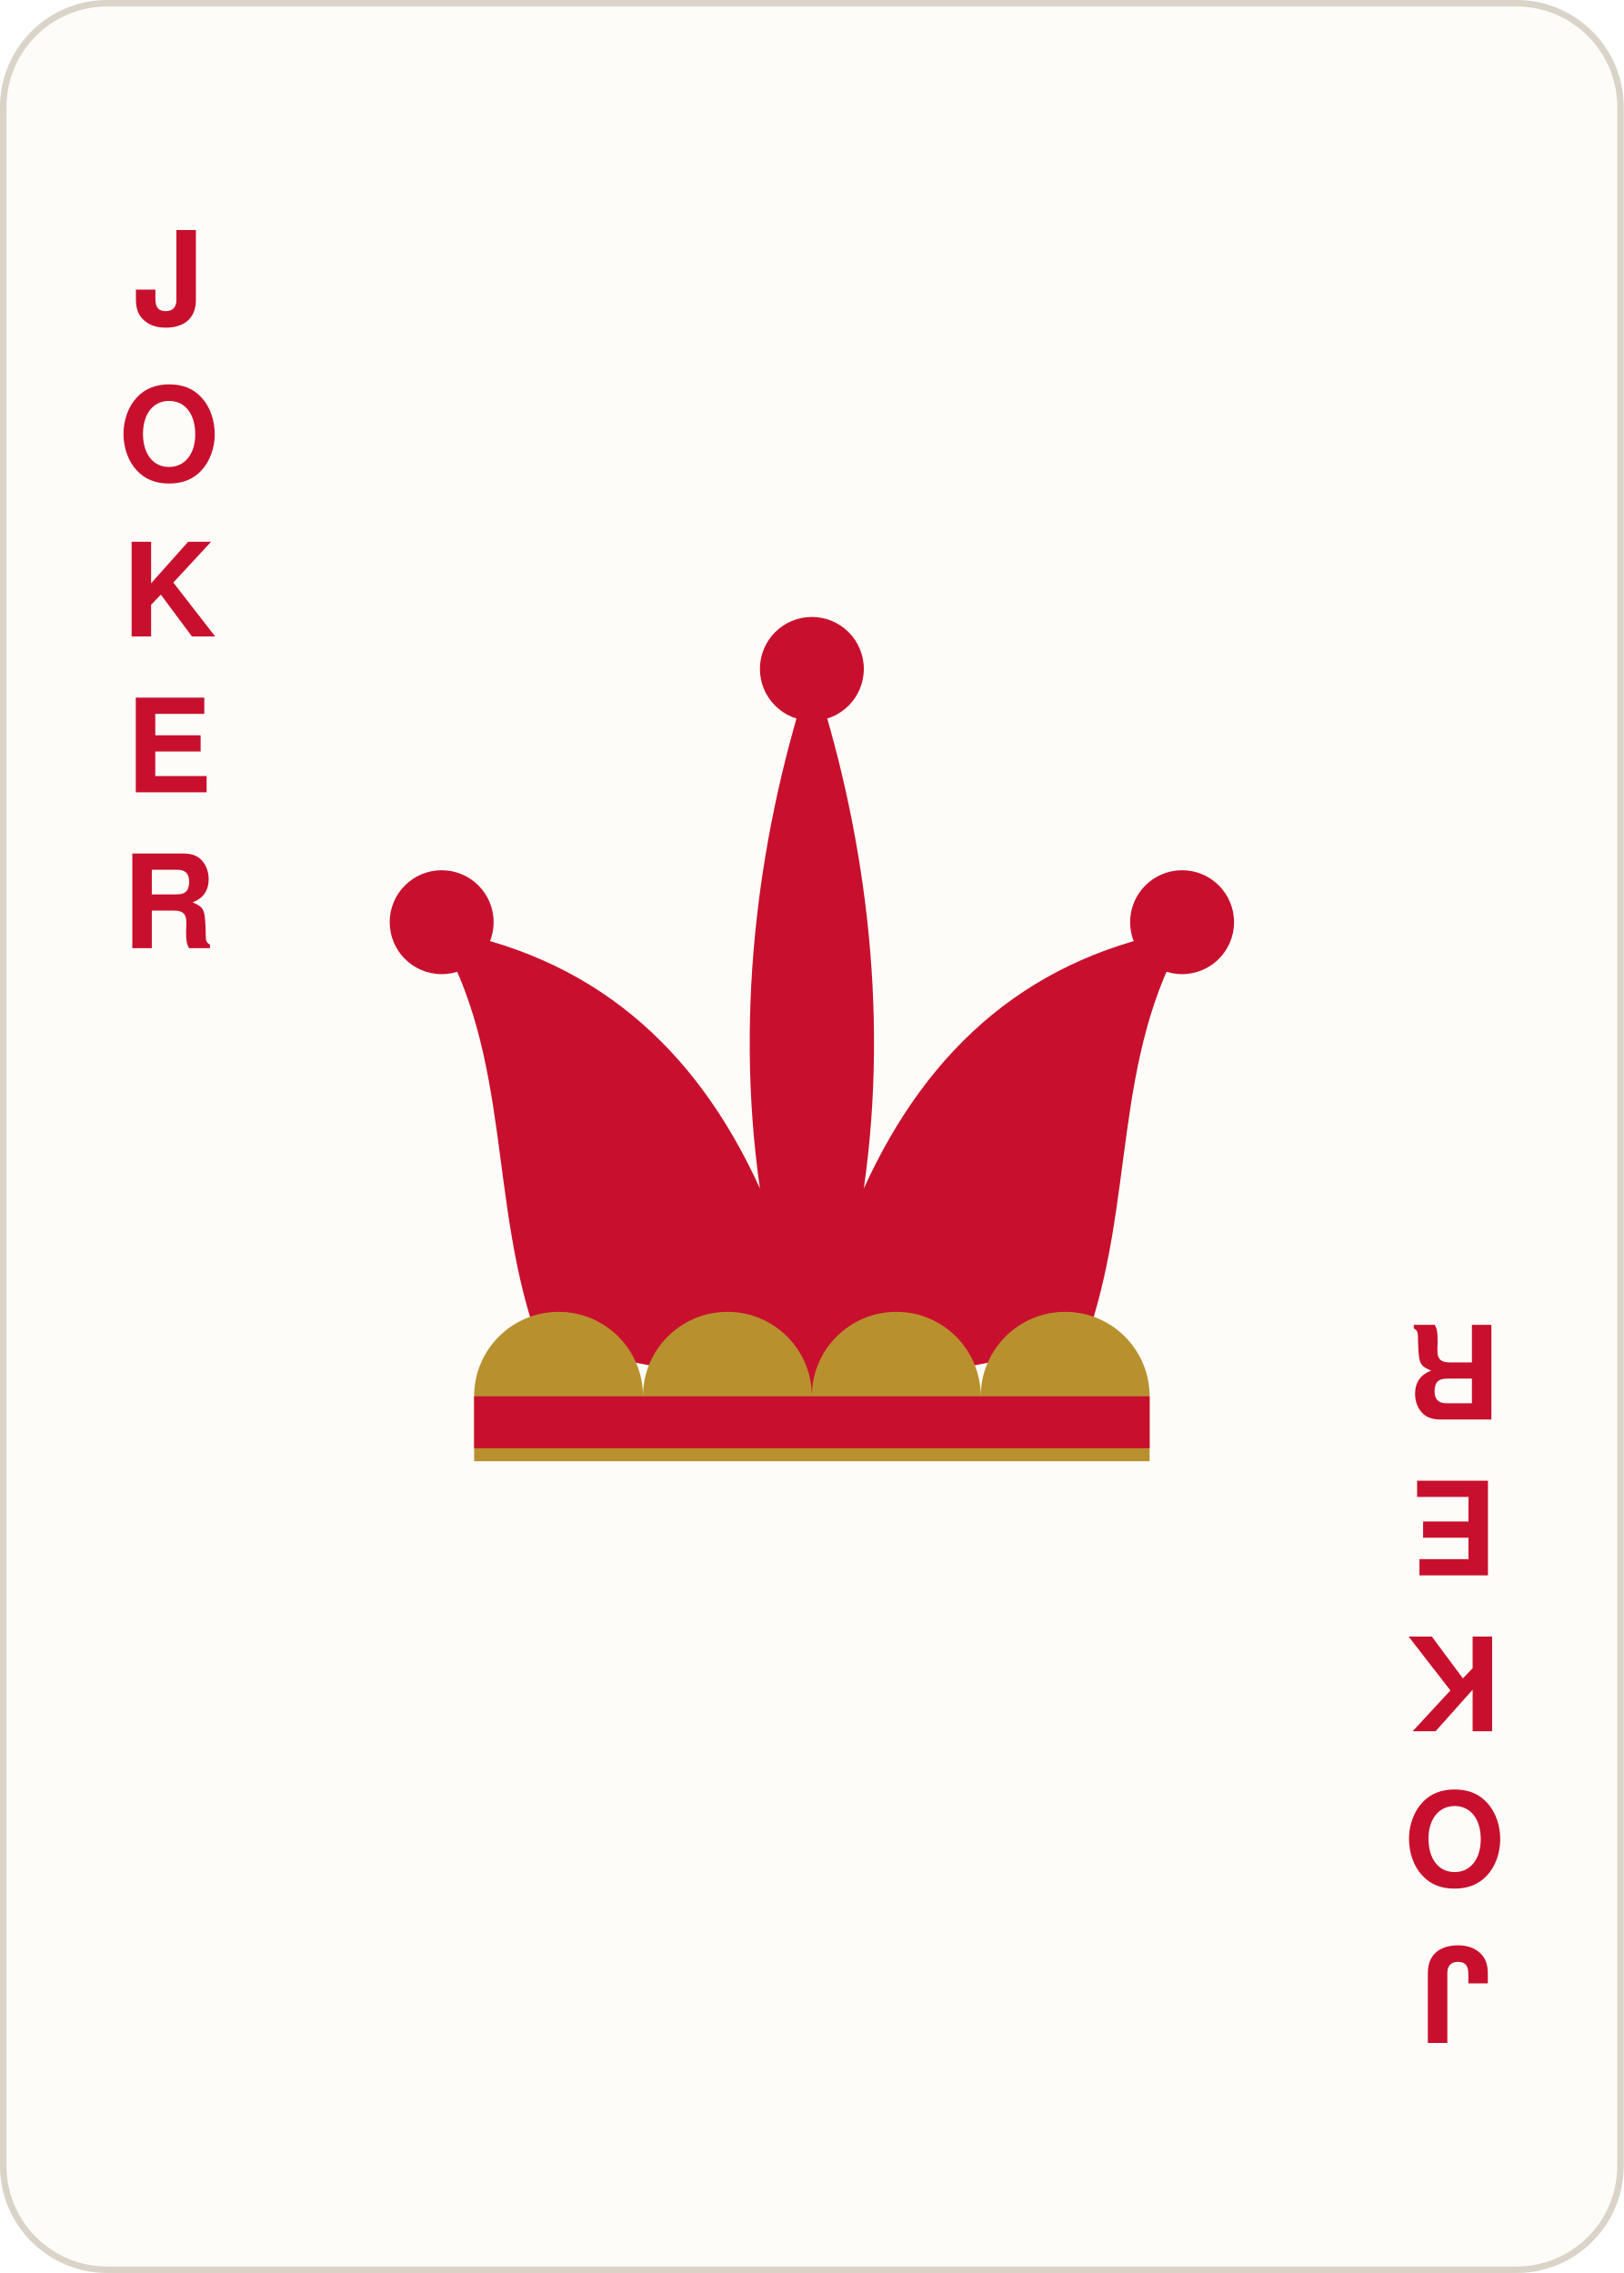
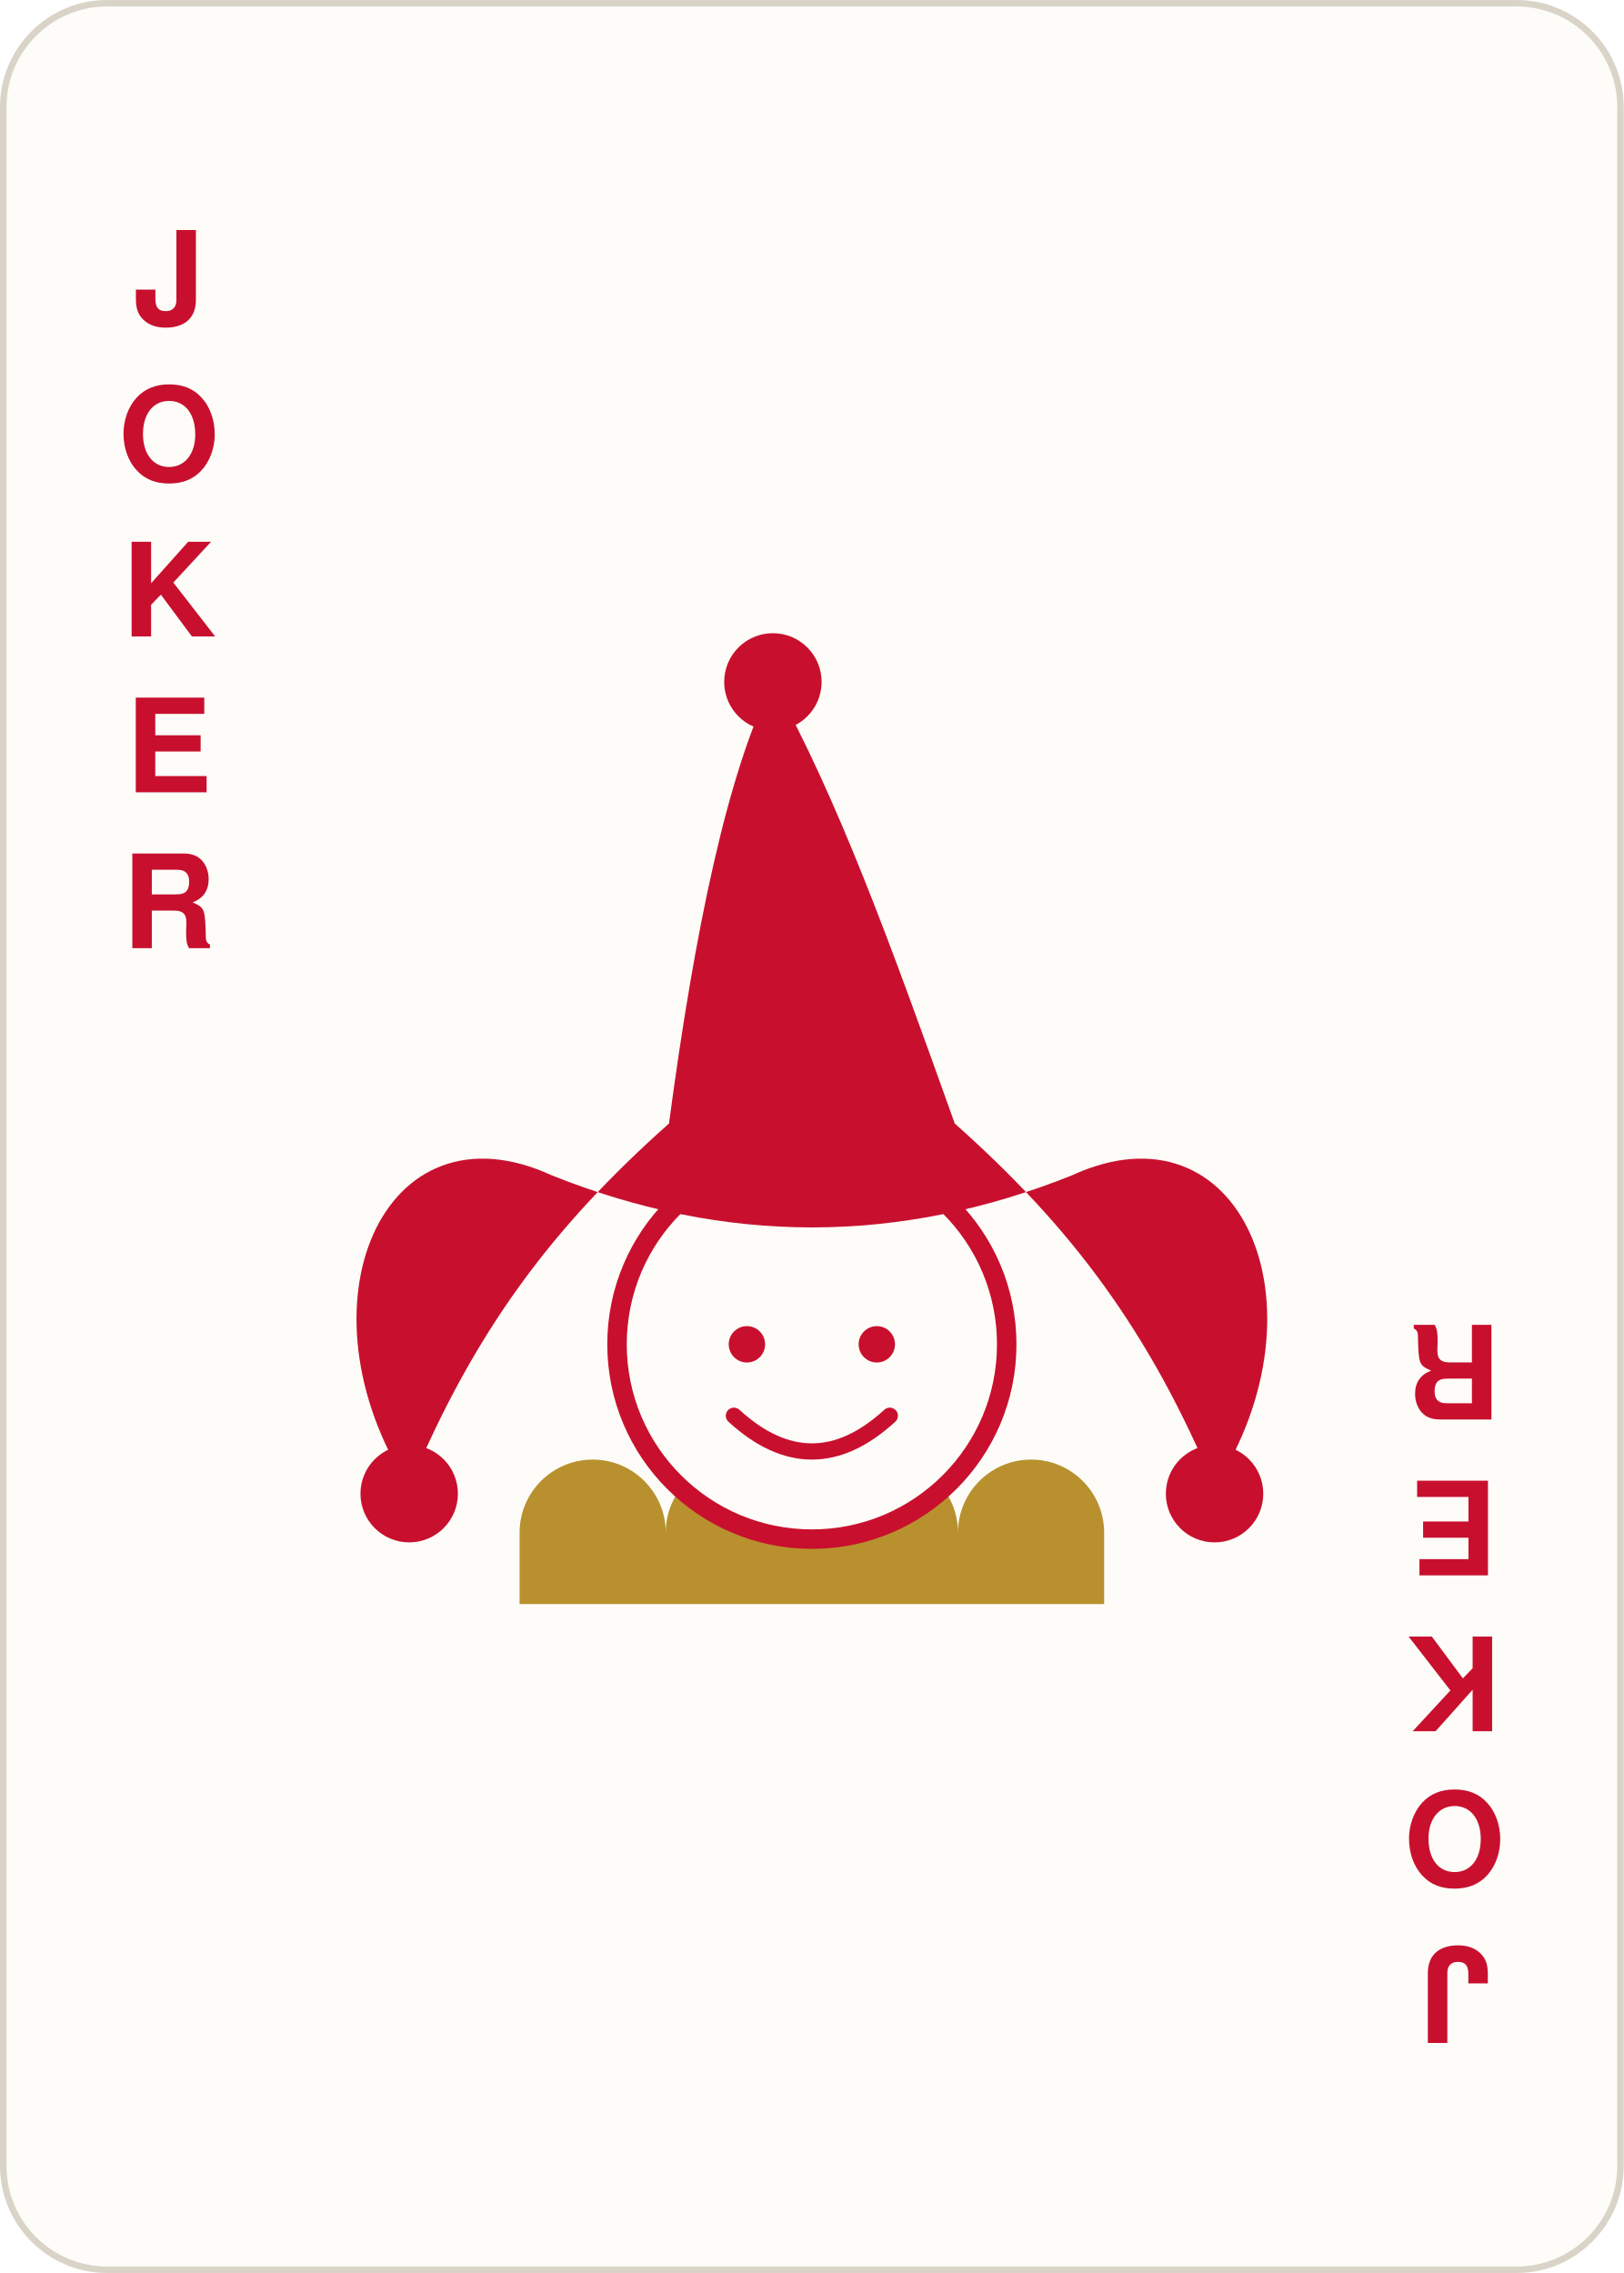
<svg xmlns="http://www.w3.org/2000/svg" viewBox="0 0 250 350" width="250" height="350">
  <rect x="0.5" y="0.5" width="249" height="349" rx="16" fill="#fdfcf8" stroke="#d9d4c7" stroke-width="1" />
  <text x="26" y="50" font-size="20" font-weight="700" text-anchor="middle" fill="#c8102e" font-family="Helvetica Neue, Helvetica, Arial, sans-serif">J</text>
  <text x="26" y="74" font-size="20" font-weight="700" text-anchor="middle" fill="#c8102e" font-family="Helvetica Neue, Helvetica, Arial, sans-serif">O</text>
  <text x="26" y="98" font-size="20" font-weight="700" text-anchor="middle" fill="#c8102e" font-family="Helvetica Neue, Helvetica, Arial, sans-serif">K</text>
  <text x="26" y="122" font-size="20" font-weight="700" text-anchor="middle" fill="#c8102e" font-family="Helvetica Neue, Helvetica, Arial, sans-serif">E</text>
  <text x="26" y="146" font-size="20" font-weight="700" text-anchor="middle" fill="#c8102e" font-family="Helvetica Neue, Helvetica, Arial, sans-serif">R</text>
  <g transform="rotate(180 125.0 175.0)">
    <text x="26" y="50" font-size="20" font-weight="700" text-anchor="middle" fill="#c8102e" font-family="Helvetica Neue, Helvetica, Arial, sans-serif">J</text>
    <text x="26" y="74" font-size="20" font-weight="700" text-anchor="middle" fill="#c8102e" font-family="Helvetica Neue, Helvetica, Arial, sans-serif">O</text>
    <text x="26" y="98" font-size="20" font-weight="700" text-anchor="middle" fill="#c8102e" font-family="Helvetica Neue, Helvetica, Arial, sans-serif">K</text>
    <text x="26" y="122" font-size="20" font-weight="700" text-anchor="middle" fill="#c8102e" font-family="Helvetica Neue, Helvetica, Arial, sans-serif">E</text>
    <text x="26" y="146" font-size="20" font-weight="700" text-anchor="middle" fill="#c8102e" font-family="Helvetica Neue, Helvetica, Arial, sans-serif">R</text>
  </g>
-   <g transform="translate(65.0,97.0)" fill="#c8102e">
-     <path d="M60,118 L18,110 C10,88 14,66 2,46 C26,50 42,64 52,86 C48,58 52,30 60,6 C68,30 72,58 68,86 C78,64 94,50 118,46 C106,66 110,88 102,110 Z" />
-     <circle cx="3" cy="45" r="8" />
-     <circle cx="60" cy="6" r="8" />
-     <circle cx="117" cy="45" r="8" />
+   <g transform="translate(55.0,97.0)">
+     <path d="M25,139 a11.25,11.25 0 0 1 22.5,0 a11.25,11.25 0 0 1 22.5,0 a11.25,11.25 0 0 1 22.5,0 a11.25,11.25 0 0 1 22.5,0 l0,11 l-90,0 Z" fill="#b8912e" />
+     <circle cx="70" cy="110" r="30" fill="#fdfcf8" stroke="#c8102e" stroke-width="3" />
+     <circle cx="60" cy="110" r="2.8" fill="#c8102e" />
+     <circle cx="80" cy="110" r="2.8" fill="#c8102e" />
+     <path d="M58,121 Q70,132 82,121" fill="none" stroke="#c8102e" stroke-width="2.5" stroke-linecap="round" />
+     <g fill="#c8102e">
+       <path d="M30,84 C4,72 -10,104 8,132 C18,108 30,92 48,76 C52,46 57,22 64,8 C74,26 82,48 92,76 C110,92 122,108 132,132 C150,104 136,72 110,84 Q70,100 30,84 Z" />
+       <circle cx="8" cy="133" r="7.5" />
+       <circle cx="64" cy="8" r="7.5" />
+       <circle cx="132" cy="133" r="7.5" />
+     </g>
  </g>
-   <path d="M73.0,215.0 a13,13 0 0 1 26,0 a13,13 0 0 1 26,0 a13,13 0 0 1 26,0 a13,13 0 0 1 26,0 l0,10 l-104,0 Z" fill="#b8912e" />
-   <rect x="73.0" y="215.0" width="104" height="8" fill="#c8102e" />
</svg>
